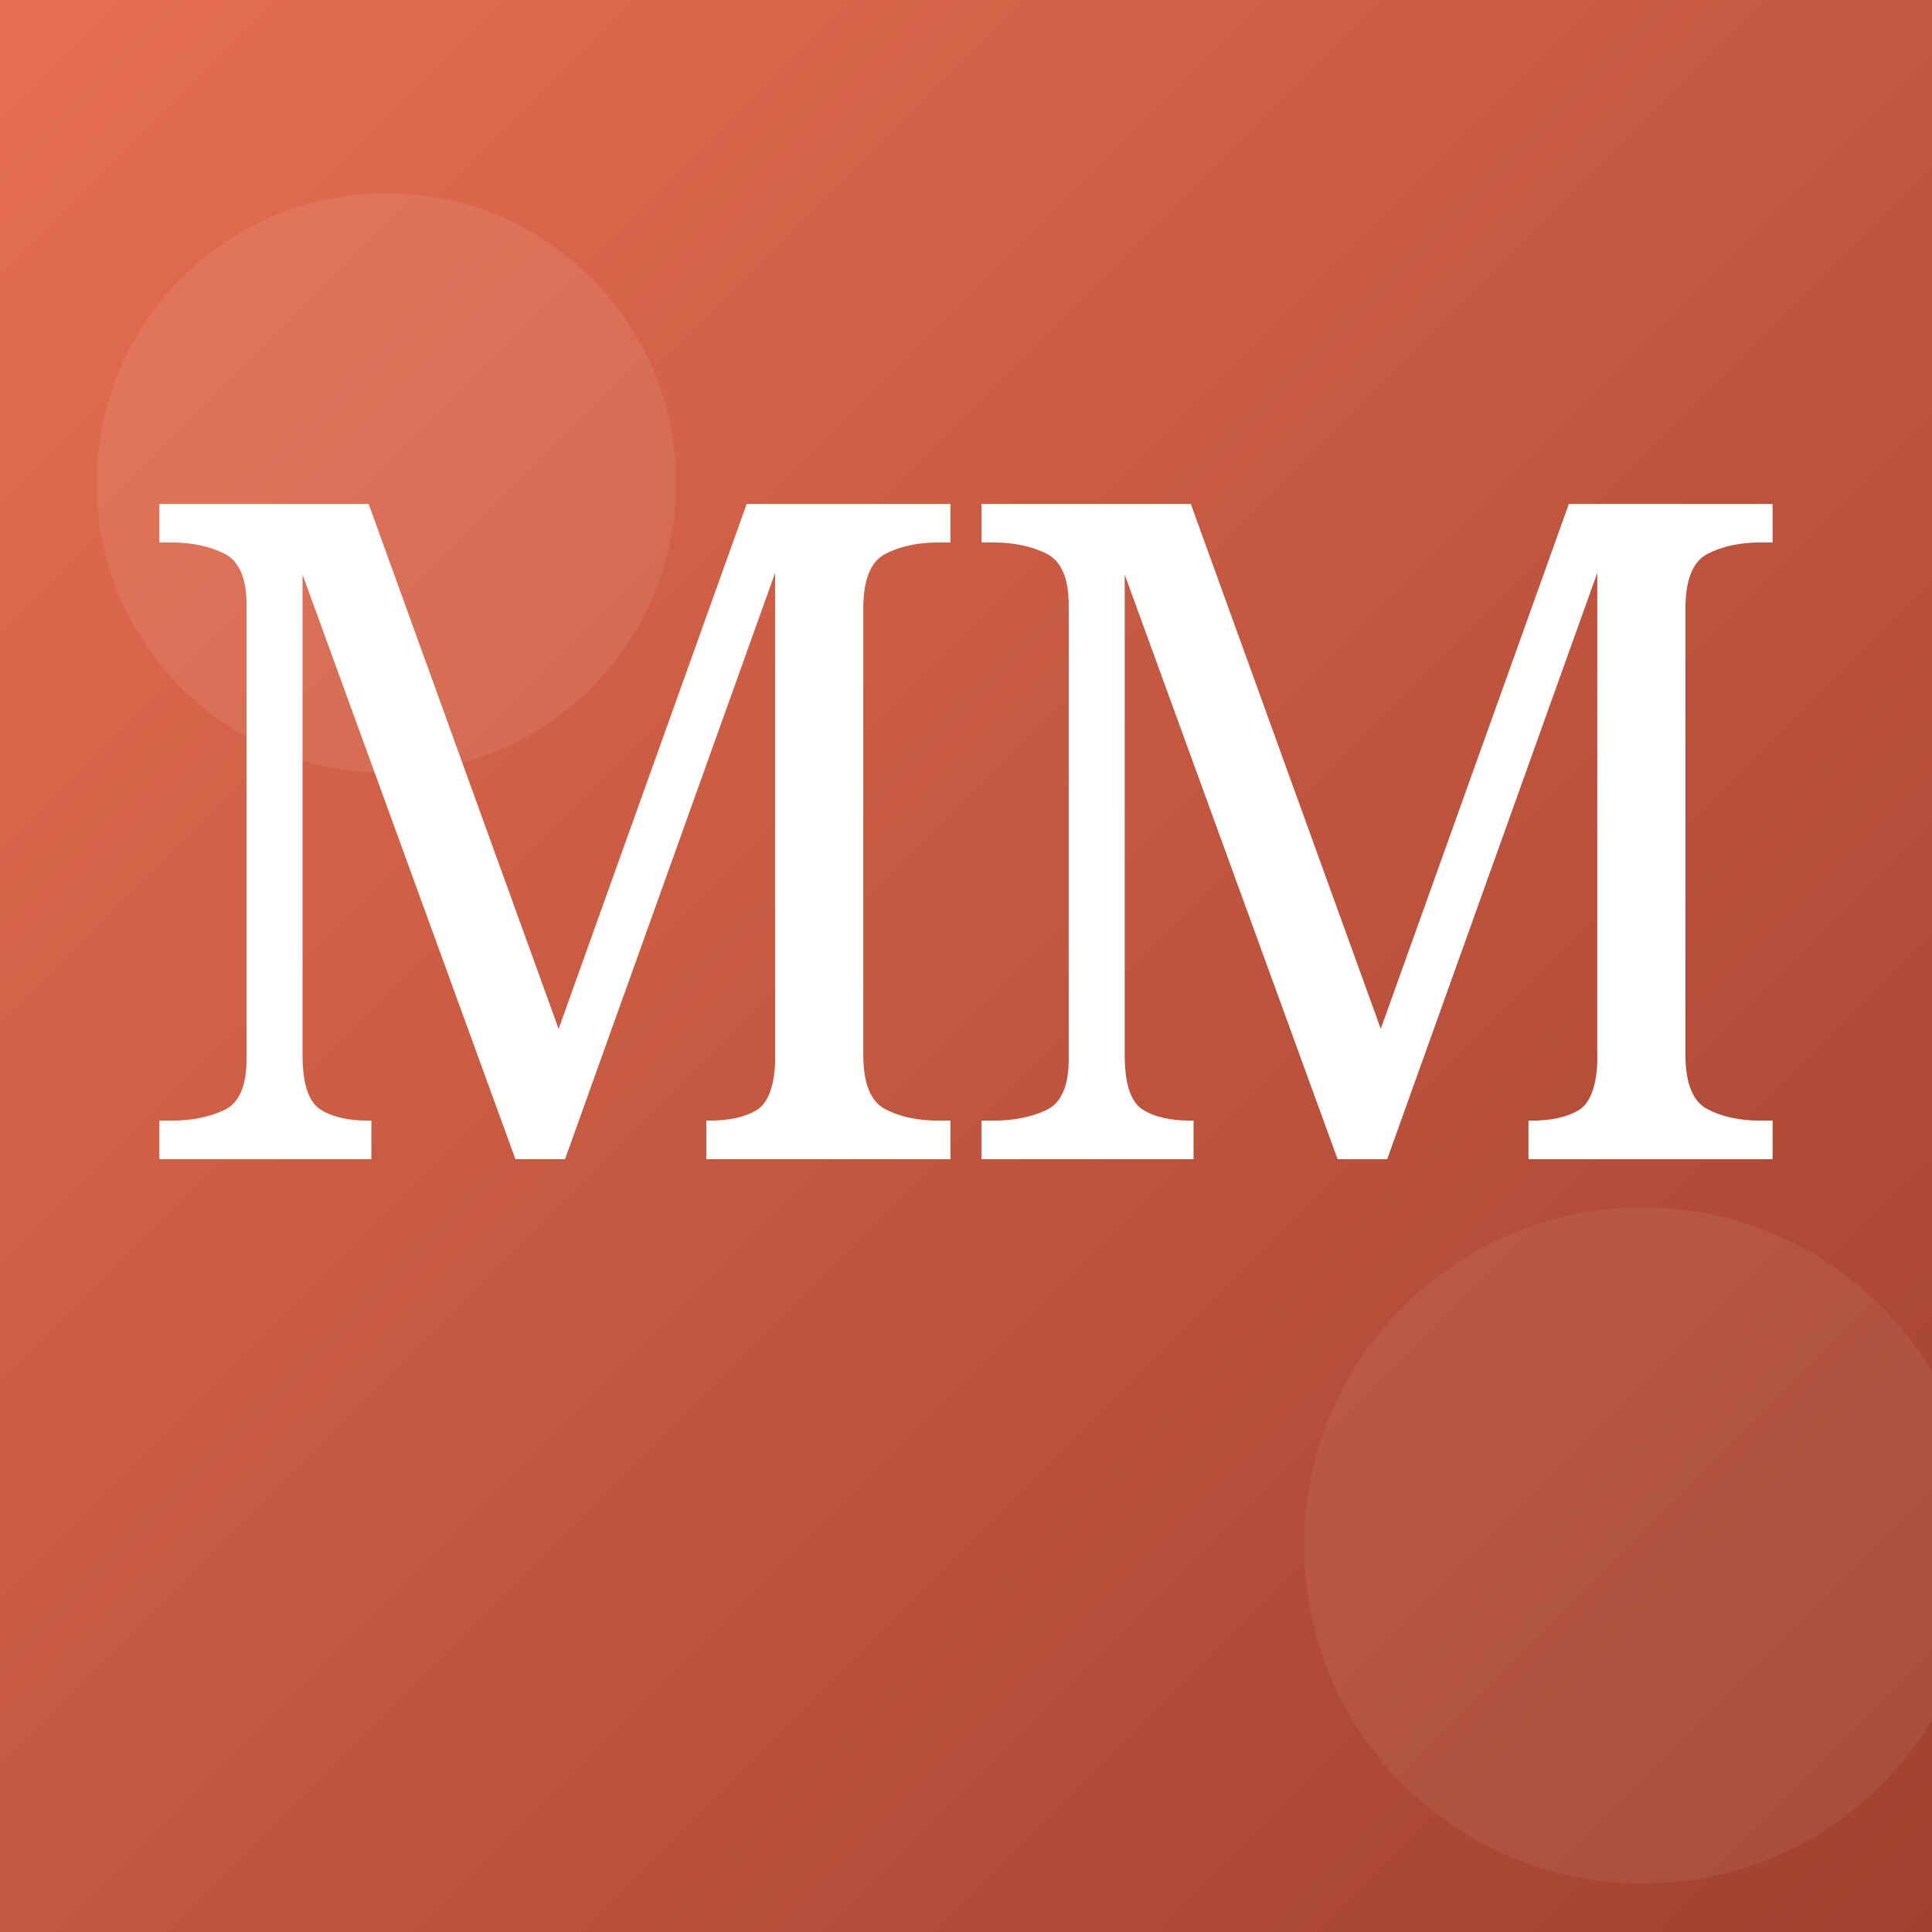
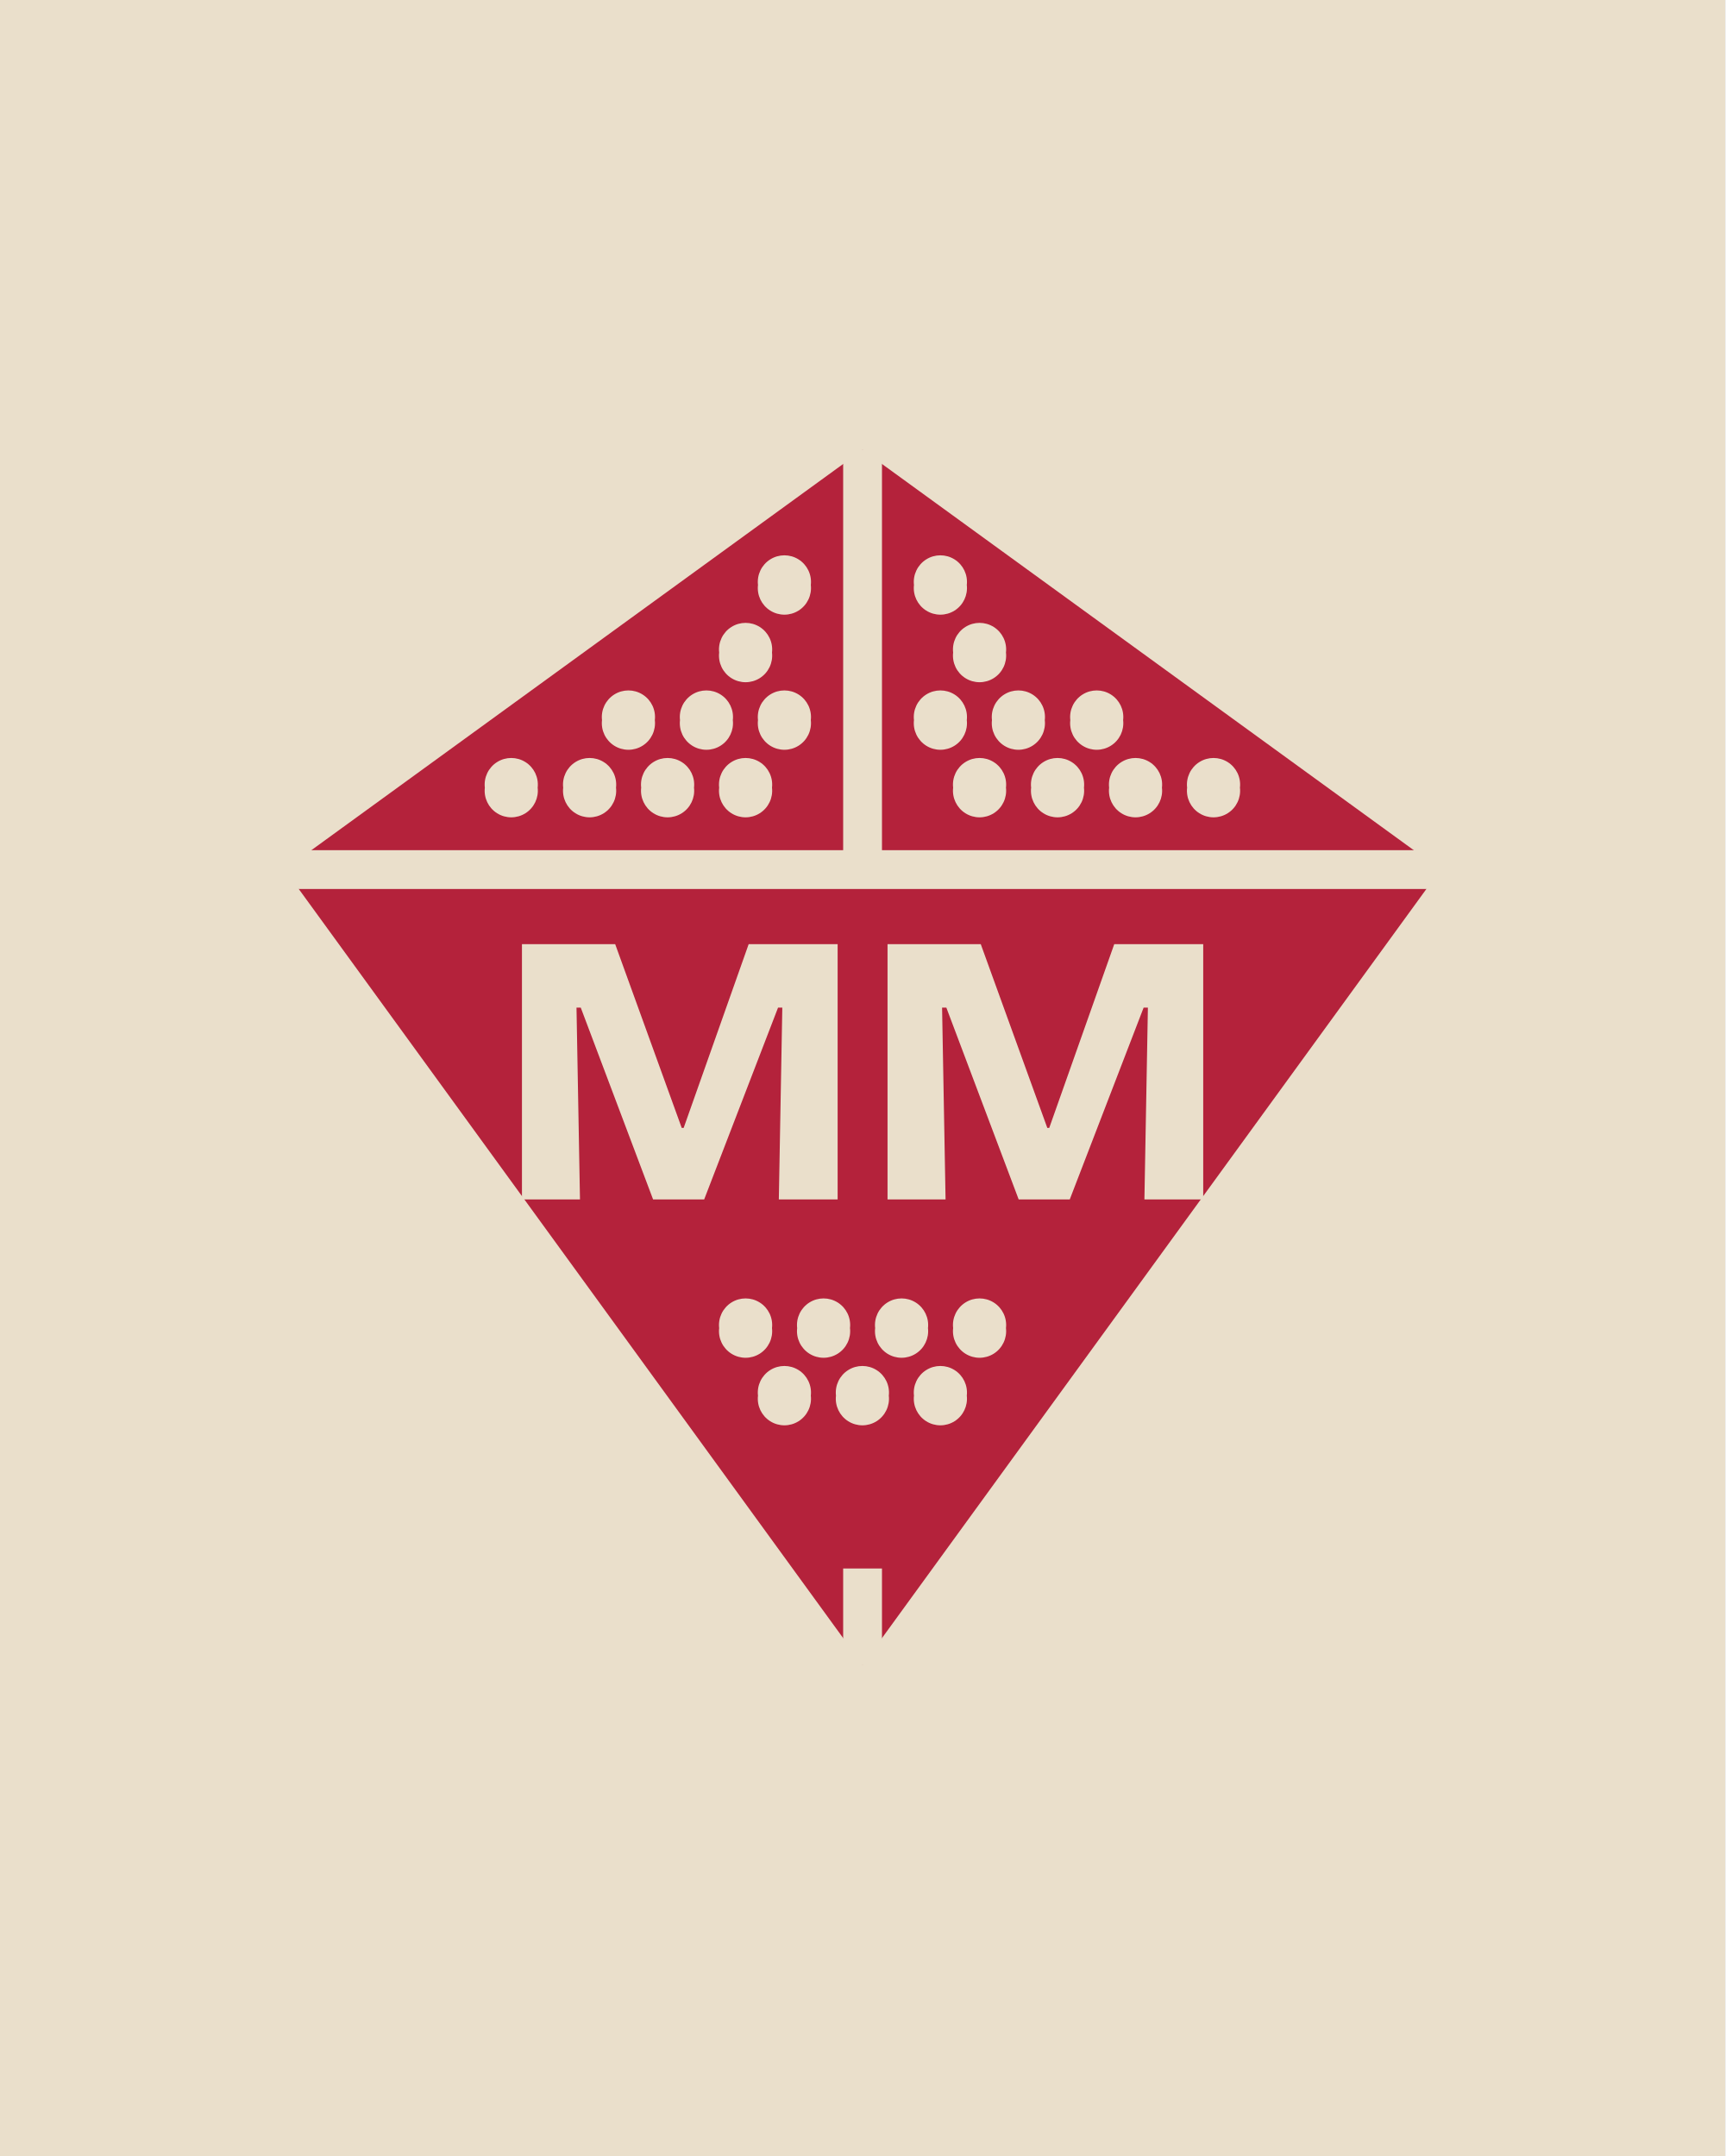
- <svg xmlns="http://www.w3.org/2000/svg" viewBox="0 0 400 400" width="400" height="400">
-   <defs>
-     <linearGradient id="g2" x1="0%" y1="0%" x2="100%" y2="100%">
-       <stop offset="0%" stop-color="#E76F51" />
-       <stop offset="100%" stop-color="#A04030" />
-     </linearGradient>
-   </defs>
-   <rect width="400" height="400" fill="url(#g2)" />
-   <circle cx="80" cy="100" r="60" fill="rgba(255,255,255,0.08)" />
-   <circle cx="340" cy="320" r="70" fill="rgba(255,255,255,0.06)" />
-   <text x="200" y="240" font-family="'Fraunces', Georgia, serif" font-size="190" font-weight="500" fill="white" text-anchor="middle" letter-spacing="-8">MM</text>
+ <svg xmlns="http://www.w3.org/2000/svg" viewBox="0 0 480 600" width="480" height="600">
+   <rect width="480" height="600" fill="#EADFCB" />
+   <path fill="#B4223B" d="M240 125.2L400.8 242L240 463.3L79.2 242Z" />
+   <path fill="#EADFCB" d="M79.2 236.6H400.8V247.4H79.2ZM234.6 125.2H245.4V242H234.6ZM234.6 436.5H245.4V463.3H234.6Z" />
+   <path fill="#EADFCB" d="M210.9 162.8a7.4 7.4 0 1 0 14.7 0a7.4 7.4 0 1 0 -14.7 0ZM254.3 162.8a7.4 7.4 0 1 0 14.7 0a7.4 7.4 0 1 0 -14.7 0ZM200.1 181.6a7.4 7.4 0 1 0 14.7 0a7.4 7.4 0 1 0 -14.7 0ZM265.2 181.6a7.4 7.4 0 1 0 14.7 0a7.4 7.4 0 1 0 -14.7 0ZM167.5 200.4a7.4 7.4 0 1 0 14.7 0a7.4 7.4 0 1 0 -14.7 0ZM189.2 200.4a7.4 7.4 0 1 0 14.7 0a7.4 7.4 0 1 0 -14.7 0ZM210.9 200.4a7.4 7.4 0 1 0 14.7 0a7.4 7.4 0 1 0 -14.7 0ZM254.3 200.4a7.4 7.4 0 1 0 14.7 0a7.4 7.4 0 1 0 -14.7 0ZM276 200.4a7.4 7.4 0 1 0 14.7 0a7.4 7.4 0 1 0 -14.7 0ZM297.8 200.4a7.4 7.4 0 1 0 14.7 0a7.4 7.4 0 1 0 -14.7 0ZM134.9 219.2a7.4 7.4 0 1 0 14.7 0a7.4 7.4 0 1 0 -14.7 0ZM156.7 219.2a7.4 7.4 0 1 0 14.7 0a7.4 7.4 0 1 0 -14.7 0ZM178.4 219.2a7.4 7.4 0 1 0 14.7 0a7.4 7.4 0 1 0 -14.7 0ZM200.1 219.2a7.4 7.4 0 1 0 14.7 0a7.4 7.4 0 1 0 -14.7 0ZM265.2 219.2a7.4 7.4 0 1 0 14.7 0a7.4 7.4 0 1 0 -14.7 0ZM286.9 219.2a7.4 7.4 0 1 0 14.7 0a7.4 7.4 0 1 0 -14.7 0ZM308.6 219.2a7.4 7.4 0 1 0 14.7 0a7.4 7.4 0 1 0 -14.7 0ZM330.3 219.2a7.4 7.4 0 1 0 14.7 0a7.4 7.4 0 1 0 -14.7 0ZM200.1 369.6a7.4 7.4 0 1 0 14.7 0a7.4 7.4 0 1 0 -14.7 0ZM221.8 369.6a7.4 7.4 0 1 0 14.7 0a7.4 7.4 0 1 0 -14.7 0ZM243.5 369.6a7.4 7.4 0 1 0 14.7 0a7.4 7.4 0 1 0 -14.7 0ZM265.2 369.6a7.4 7.4 0 1 0 14.7 0a7.4 7.4 0 1 0 -14.7 0ZM210.9 388.4a7.4 7.4 0 1 0 14.7 0a7.4 7.4 0 1 0 -14.7 0ZM232.6 388.4a7.4 7.4 0 1 0 14.7 0a7.4 7.4 0 1 0 -14.7 0ZM254.3 388.4a7.4 7.4 0 1 0 14.7 0a7.4 7.4 0 1 0 -14.7 0Z" />
+   <path fill="#EADFCB" transform="translate(137.8 333.8) scale(1.0764)" d="M6.9 0V-66H31L48.2 -18.5H48.7L65.5 -66H88.5V0H73.3L74.2 -49.6H73.1L54 0H40.8L22.1 -49.6H21L21.9 0ZM101.4 0V-66H125.5L142.7 -18.5H143.2L160 -66H183V0H167.8L168.7 -49.6H167.6L148.5 0H135.3L116.6 -49.6H115.5L116.4 0Z" />
</svg>
